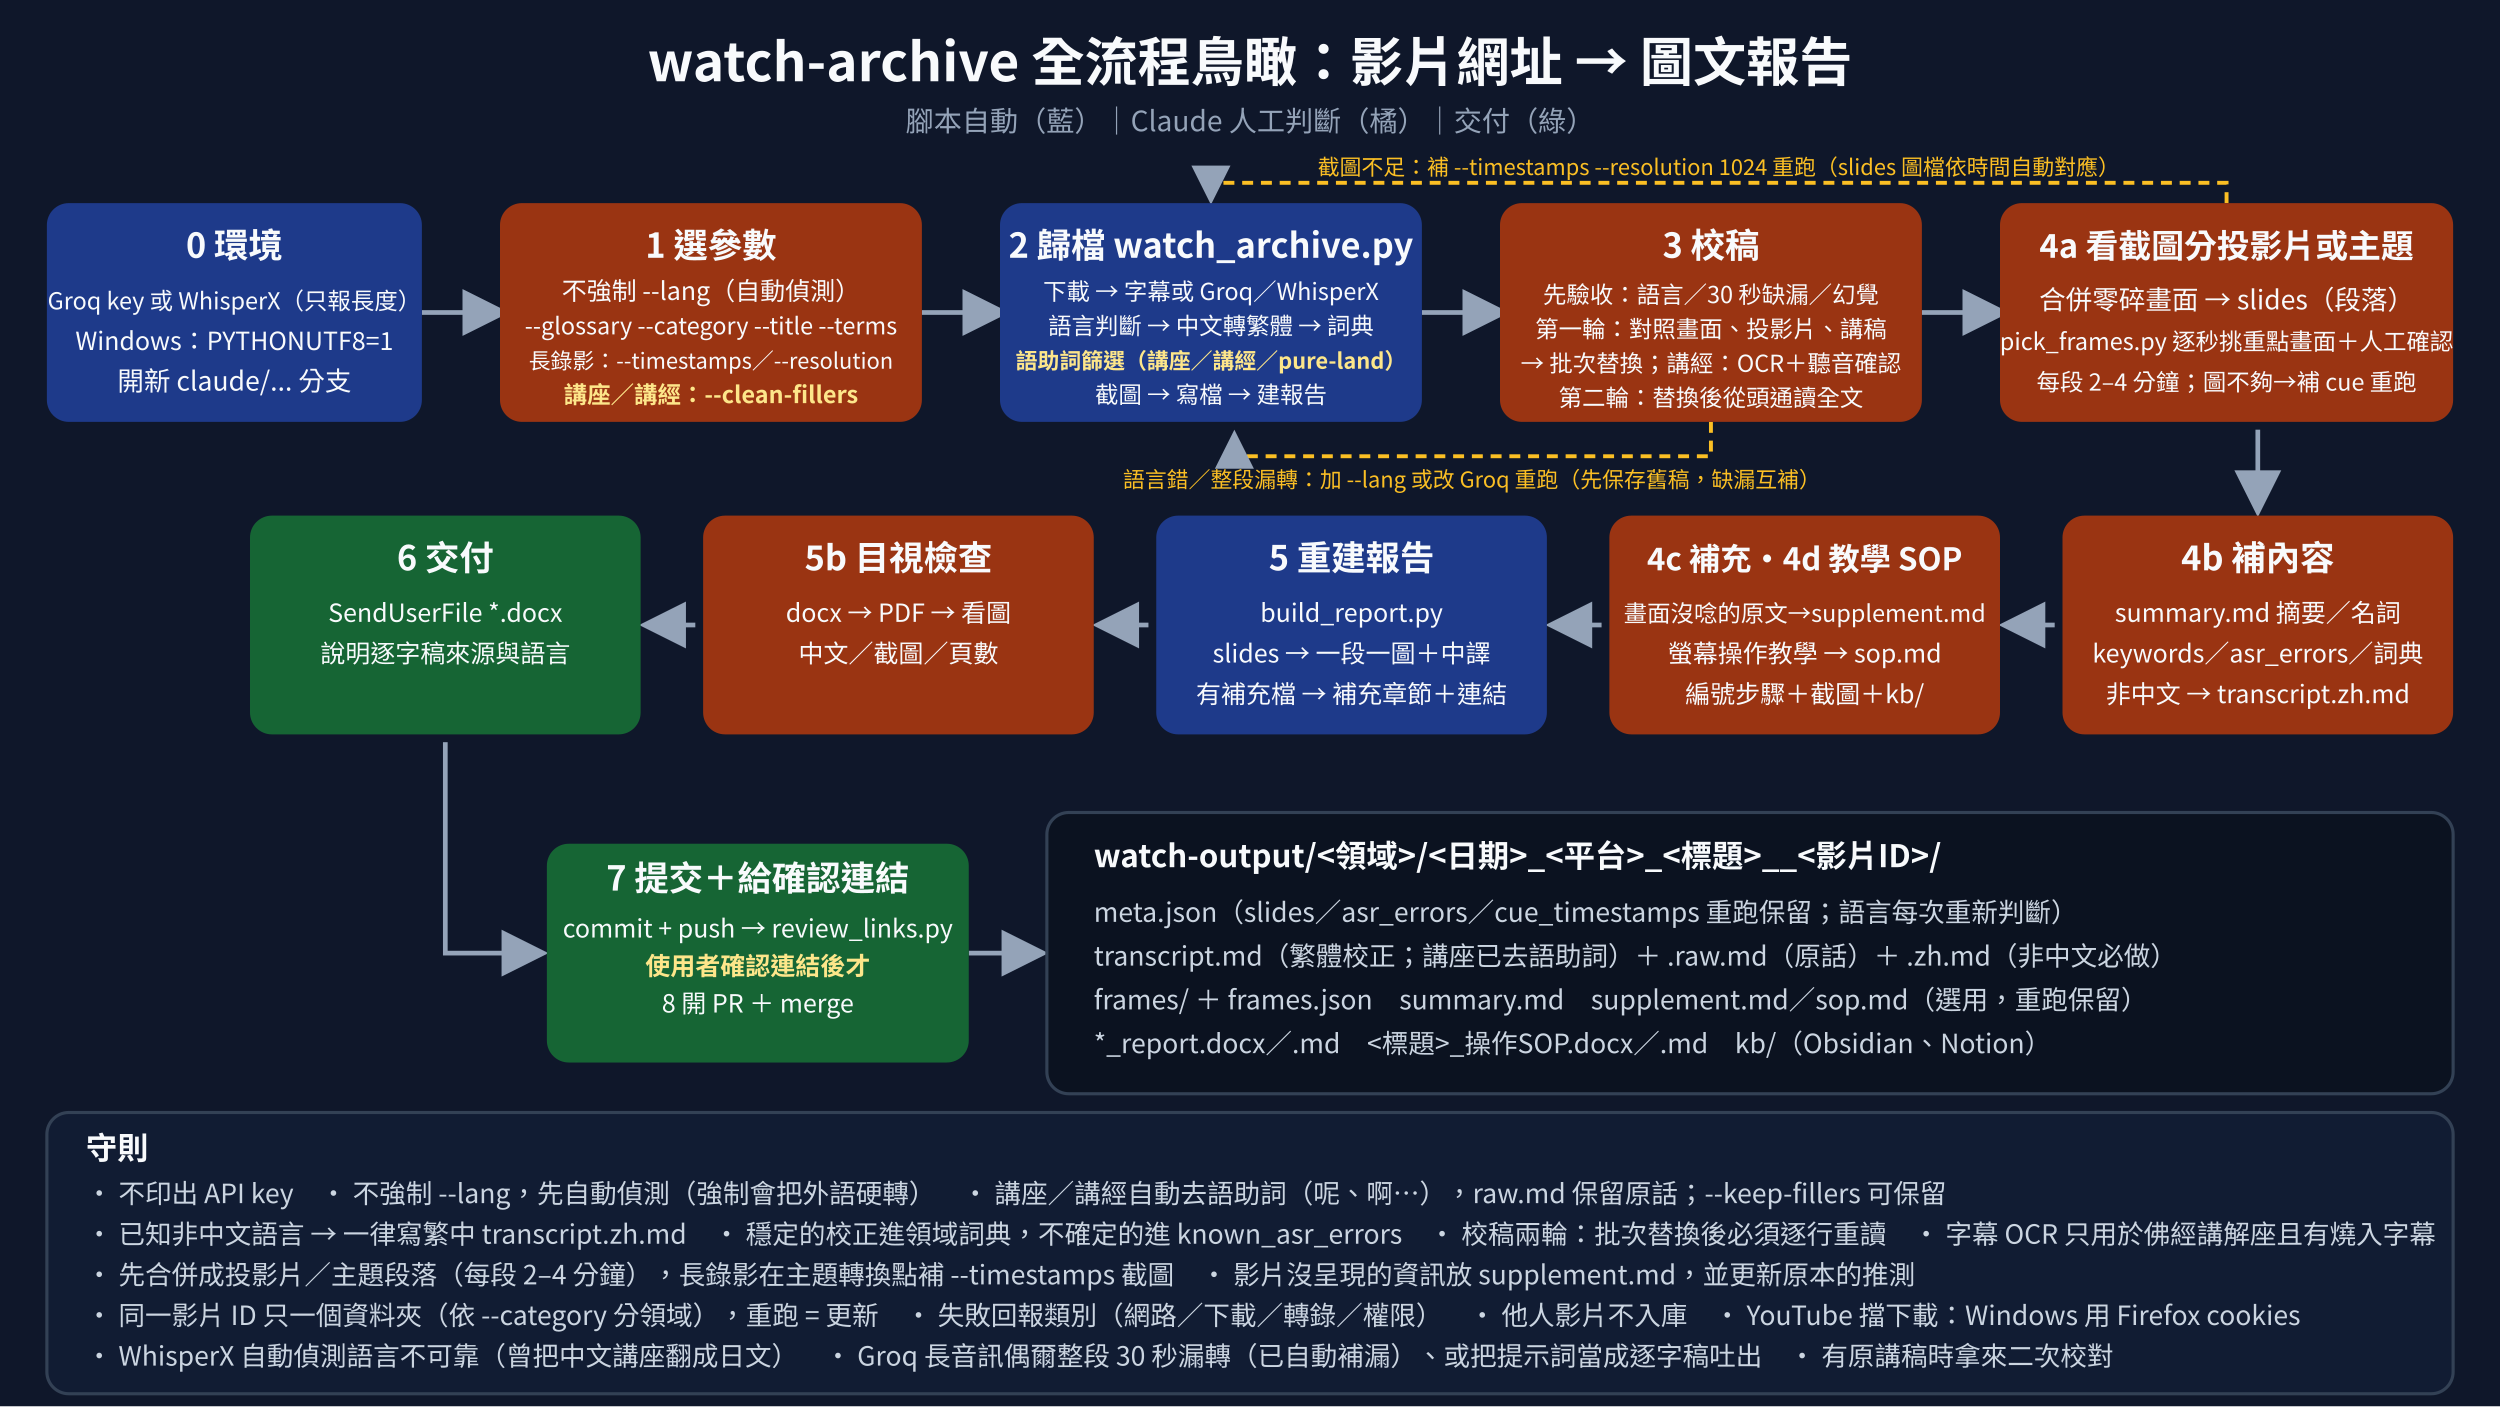
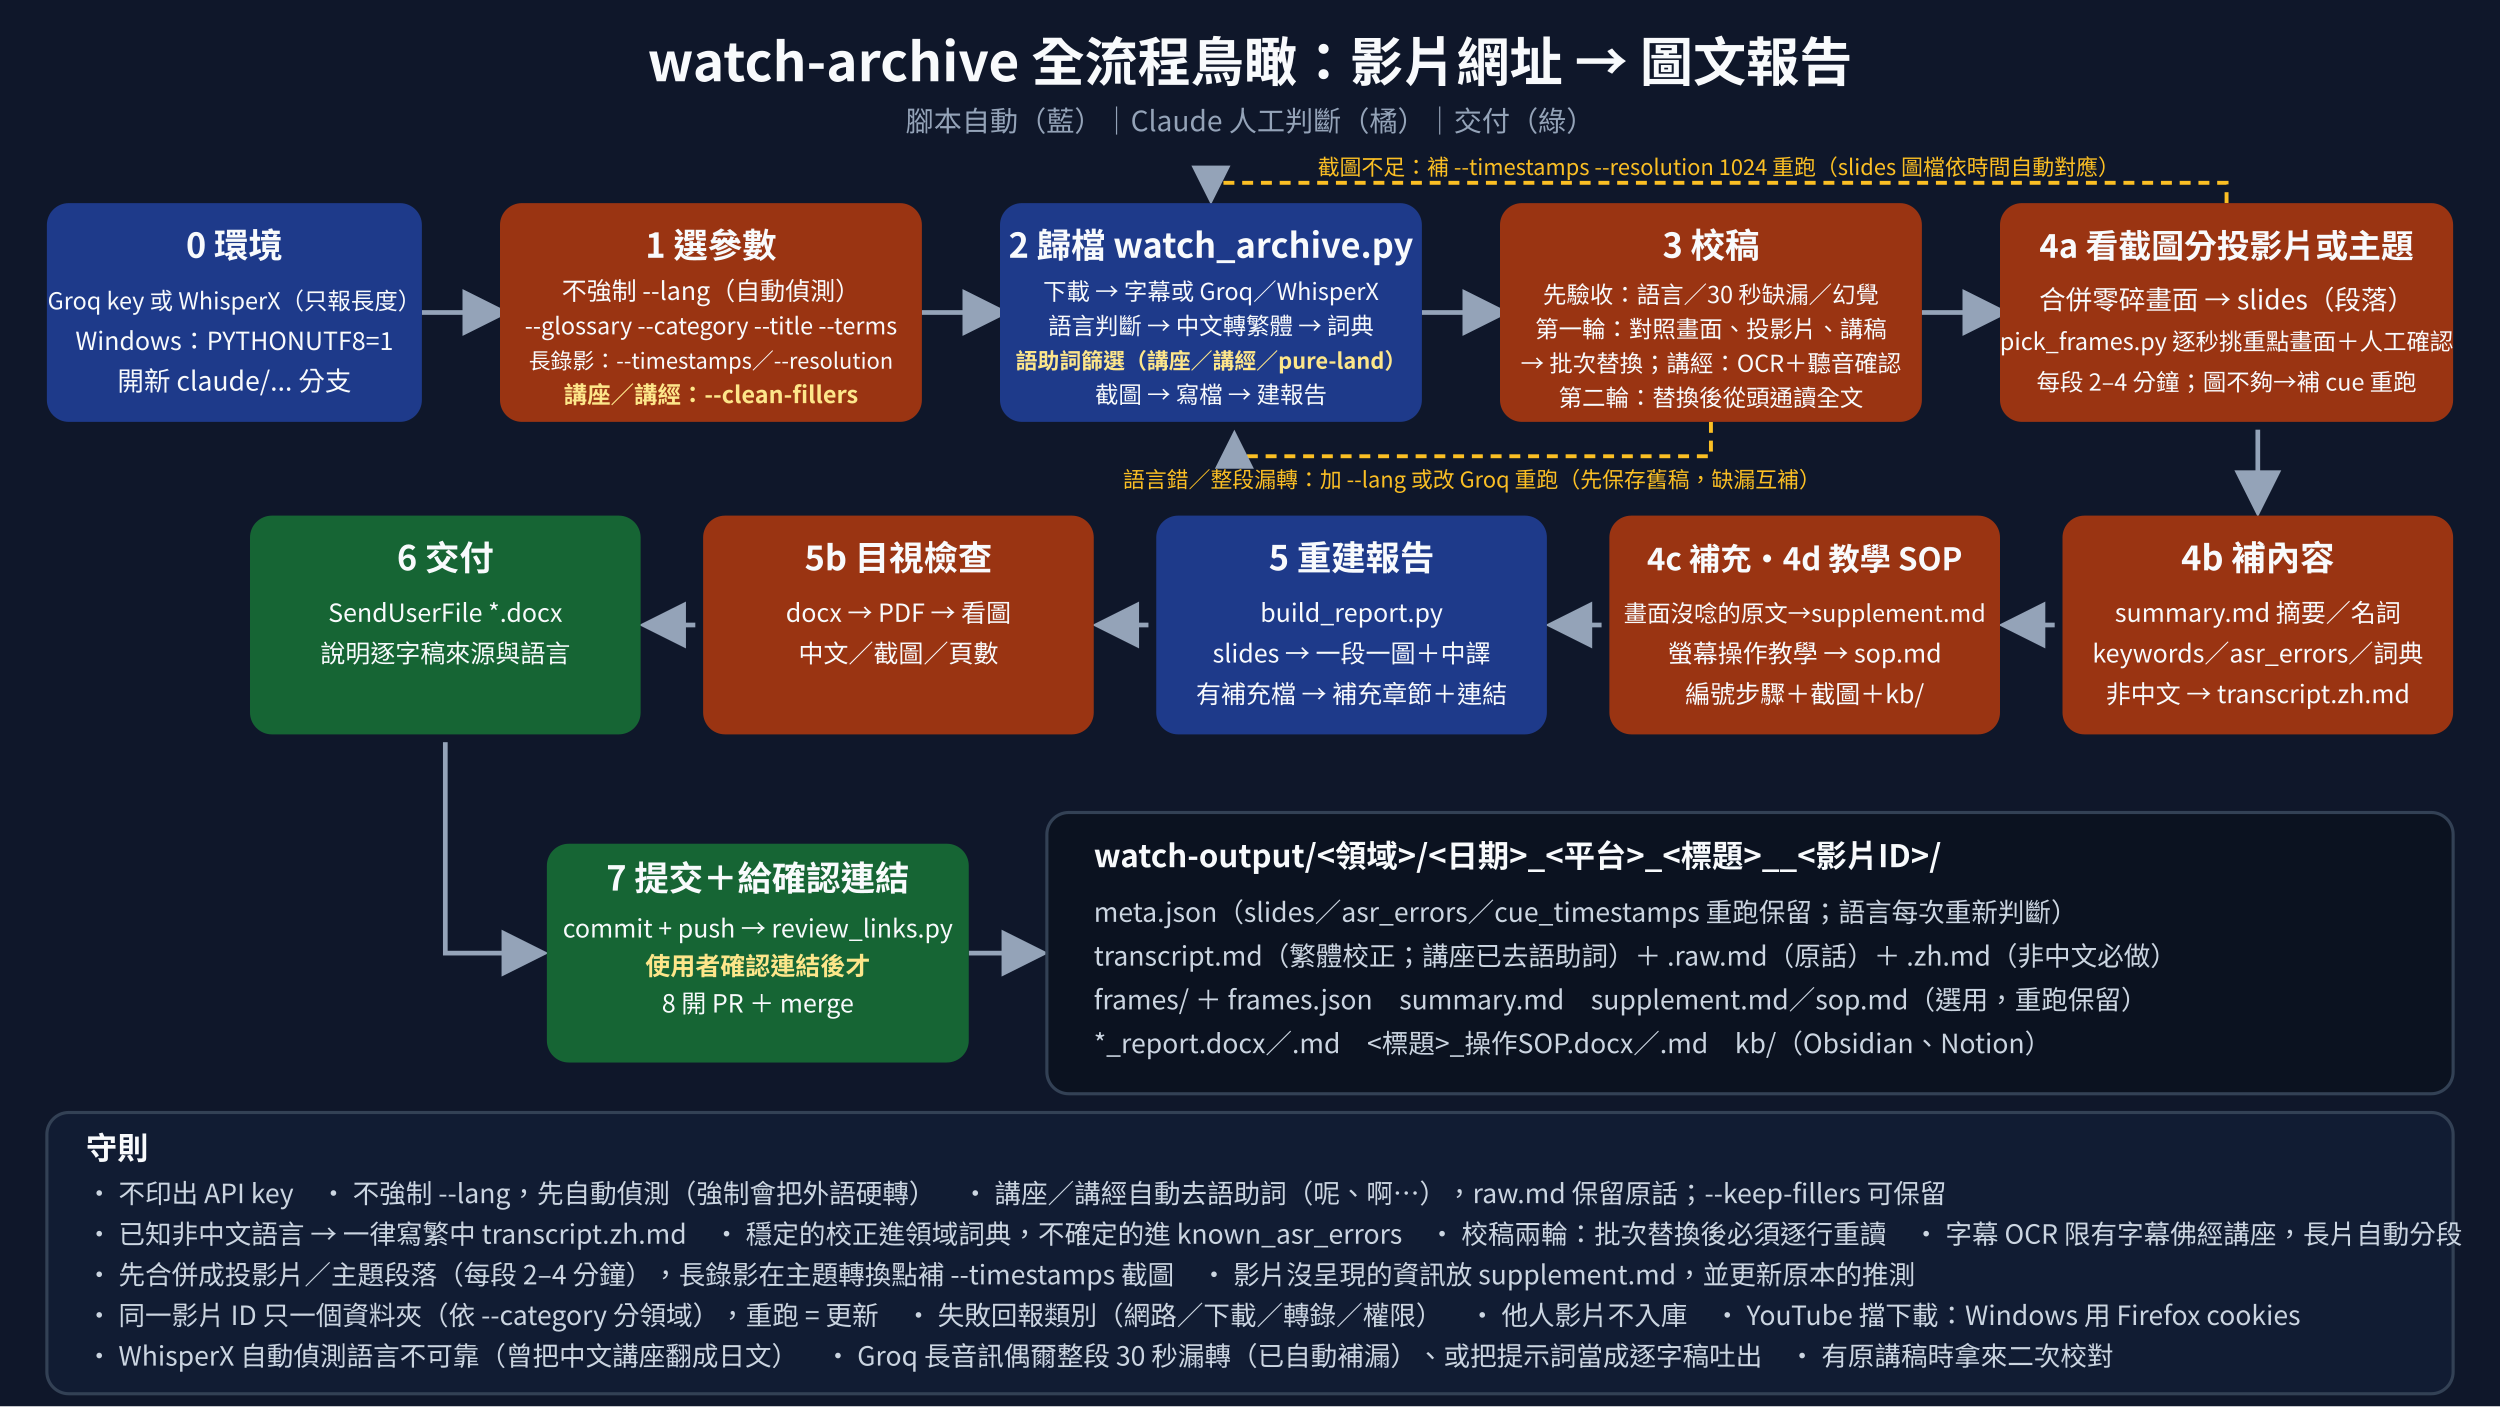
<svg xmlns="http://www.w3.org/2000/svg" viewBox="0 0 1600 900" width="1600" height="900" font-family="'WenQuanYi Zen Hei','Noto Sans CJK TC','Microsoft JhengHei',sans-serif">
  <rect width="1600" height="900" fill="#0f172a" />
  <text x="800" y="52" text-anchor="middle" font-size="34" font-weight="bold" fill="#f8fafc">watch-archive 全流程鳥瞰：影片網址 → 圖文報告</text>
  <text x="800" y="84" text-anchor="middle" font-size="18" fill="#94a3b8">腳本自動（藍）｜Claude 人工判斷（橘）｜交付（綠）</text>
  <defs>
    <marker id="a" markerWidth="10" markerHeight="10" refX="8" refY="5" orient="auto">
      <path d="M0,0 L10,5 L0,10 z" fill="#94a3b8" />
    </marker>
  </defs>
  <g stroke="#94a3b8" stroke-width="3" fill="none" marker-end="url(#a)">
    <path d="M270,200 H320" />
    <path d="M590,200 H640" />
    <path d="M910,200 H960" />
    <path d="M1230,200 H1280" />
    <path d="M1445,275 V325" />
    <path d="M1315,400 H1285" />
    <path d="M1025,400 H995" />
    <path d="M735,400 H705" />
    <path d="M445,400 H415" />
    <path d="M285,475 V610 H345" />
    <path d="M620,610 H665" />
  </g>
  <path d="M1425,130 V117 H775 V126" stroke="#fbbf24" stroke-width="2.5" stroke-dasharray="7 5" fill="none" marker-end="url(#a)" />
  <text x="1100" y="112" text-anchor="middle" font-size="14" fill="#fbbf24">截圖不足：補 --timestamps --resolution 1024 重跑（slides 圖檔依時間自動對應）</text>
  <path d="M1095,270 V292 H790 V280" stroke="#fbbf24" stroke-width="2.5" stroke-dasharray="7 5" fill="none" marker-end="url(#a)" />
  <text x="942" y="312" text-anchor="middle" font-size="14" fill="#fbbf24">語言錯／整段漏轉：加 --lang 或改 Groq 重跑（先保存舊稿，缺漏互補）</text>
  <g font-size="20" fill="#f8fafc">
    <rect x="30" y="130" width="240" height="140" rx="14" fill="#1e3a8a" />
    <text x="150" y="165" text-anchor="middle" font-weight="bold" font-size="22">0 環境</text>
    <text x="150" y="198" text-anchor="middle" font-size="15">Groq key 或 WhisperX（只報長度）</text>
    <text x="150" y="224" text-anchor="middle" font-size="16">Windows：PYTHONUTF8=1</text>
    <text x="150" y="250" text-anchor="middle" font-size="17">開新 claude/... 分支</text>
    <rect x="320" y="130" width="270" height="140" rx="14" fill="#9a3412" />
    <text x="455" y="165" text-anchor="middle" font-weight="bold" font-size="22">1 選參數</text>
    <text x="455" y="192" text-anchor="middle" font-size="16">不強制 --lang（自動偵測）</text>
    <text x="455" y="214" text-anchor="middle" font-size="15">--glossary --category --title --terms</text>
    <text x="455" y="236" text-anchor="middle" font-size="14">長錄影：--timestamps／--resolution</text>
    <text x="455" y="258" text-anchor="middle" font-size="15" fill="#fde68a" font-weight="bold">講座／講經：--clean-fillers</text>
    <rect x="640" y="130" width="270" height="140" rx="14" fill="#1e3a8a" />
    <text x="775" y="165" text-anchor="middle" font-weight="bold" font-size="22">2 歸檔 watch_archive.py</text>
    <text x="775" y="192" text-anchor="middle" font-size="15">下載 → 字幕或 Groq／WhisperX</text>
    <text x="775" y="214" text-anchor="middle" font-size="15">語言判斷 → 中文轉繁體 → 詞典</text>
    <text x="775" y="236" text-anchor="middle" font-size="14" fill="#fde68a" font-weight="bold">語助詞篩選（講座／講經／pure-land）</text>
    <text x="775" y="258" text-anchor="middle" font-size="15">截圖 → 寫檔 → 建報告</text>
    <rect x="960" y="130" width="270" height="140" rx="14" fill="#9a3412" />
    <text x="1095" y="165" text-anchor="middle" font-weight="bold" font-size="22">3 校稿</text>
    <text x="1095" y="194" text-anchor="middle" font-size="15">先驗收：語言／30 秒缺漏／幻覺</text>
    <text x="1095" y="216" text-anchor="middle" font-size="15">第一輪：對照畫面、投影片、講稿</text>
    <text x="1095" y="238" text-anchor="middle" font-size="15">→ 批次替換；講經：OCR＋聽音確認</text>
    <text x="1095" y="260" text-anchor="middle" font-size="15">第二輪：替換後從頭通讀全文</text>
    <rect x="1280" y="130" width="290" height="140" rx="14" fill="#9a3412" />
    <text x="1425" y="165" text-anchor="middle" font-weight="bold" font-size="21">4a 看截圖分投影片或主題</text>
    <text x="1425" y="198" text-anchor="middle" font-size="17">合併零碎畫面 → slides（段落）</text>
    <text x="1425" y="224" text-anchor="middle" font-size="15">pick_frames.py 逐秒挑重點畫面＋人工確認</text>
    <text x="1425" y="250" text-anchor="middle" font-size="15">每段 2–4 分鐘；圖不夠→補 cue 重跑</text>
    <rect x="1320" y="330" width="250" height="140" rx="14" fill="#9a3412" />
    <text x="1445" y="365" text-anchor="middle" font-weight="bold" font-size="22">4b 補內容</text>
    <text x="1445" y="398" text-anchor="middle" font-size="16">summary.md 摘要／名詞</text>
    <text x="1445" y="424" text-anchor="middle" font-size="16">keywords／asr_errors／詞典</text>
    <text x="1445" y="450" text-anchor="middle" font-size="16">非中文 → transcript.zh.md</text>
    <rect x="1030" y="330" width="250" height="140" rx="14" fill="#9a3412" />
    <text x="1155" y="365" text-anchor="middle" font-weight="bold" font-size="20">4c 補充・4d 教學 SOP</text>
    <text x="1155" y="398" text-anchor="middle" font-size="15">畫面沒唸的原文→supplement.md</text>
    <text x="1155" y="424" text-anchor="middle" font-size="16">螢幕操作教學 → sop.md</text>
    <text x="1155" y="450" text-anchor="middle" font-size="16">編號步驟＋截圖＋kb/</text>
    <rect x="740" y="330" width="250" height="140" rx="14" fill="#1e3a8a" />
    <text x="865" y="365" text-anchor="middle" font-weight="bold" font-size="22">5 重建報告</text>
    <text x="865" y="398" text-anchor="middle" font-size="16">build_report.py</text>
    <text x="865" y="424" text-anchor="middle" font-size="16">slides → 一段一圖＋中譯</text>
    <text x="865" y="450" text-anchor="middle" font-size="16">有補充檔 → 補充章節＋連結</text>
    <rect x="450" y="330" width="250" height="140" rx="14" fill="#9a3412" />
    <text x="575" y="365" text-anchor="middle" font-weight="bold" font-size="22">5b 目視檢查</text>
    <text x="575" y="398" text-anchor="middle" font-size="16">docx → PDF → 看圖</text>
    <text x="575" y="424" text-anchor="middle" font-size="16">中文／截圖／頁數</text>
    <rect x="160" y="330" width="250" height="140" rx="14" fill="#166534" />
    <text x="285" y="365" text-anchor="middle" font-weight="bold" font-size="22">6 交付</text>
    <text x="285" y="398" text-anchor="middle" font-size="16">SendUserFile *.docx</text>
    <text x="285" y="424" text-anchor="middle" font-size="16">說明逐字稿來源與語言</text>
    <rect x="350" y="540" width="270" height="140" rx="14" fill="#166534" />
    <text x="485" y="570" text-anchor="middle" font-weight="bold" font-size="22">7 提交＋給確認連結</text>
    <text x="485" y="600" text-anchor="middle" font-size="16">commit + push → review_links.py</text>
    <text x="485" y="624" text-anchor="middle" font-size="16" fill="#fde68a" font-weight="bold">使用者確認連結後才</text>
    <text x="485" y="648" text-anchor="middle" font-size="16">8 開 PR ＋ merge</text>
  </g>
  <rect x="670" y="520" width="900" height="180" rx="14" fill="#0b1220" stroke="#334155" stroke-width="2" />
  <text x="700" y="555" font-size="20" font-weight="bold" fill="#f8fafc">watch-output/&lt;領域&gt;/&lt;日期&gt;_&lt;平台&gt;_&lt;標題&gt;__&lt;影片ID&gt;/</text>
  <g font-size="17" fill="#cbd5e1">
    <text x="700" y="590">meta.json（slides／asr_errors／cue_timestamps 重跑保留；語言每次重新判斷）</text>
    <text x="700" y="618">transcript.md（繁體校正；講座已去語助詞）＋ .raw.md（原話）＋ .zh.md（非中文必做）</text>
    <text x="700" y="646">frames/ ＋ frames.json　summary.md　supplement.md／sop.md（選用，重跑保留）</text>
    <text x="700" y="674">*_report.docx／.md　&lt;標題&gt;_操作SOP.docx／.md　kb/（Obsidian、Notion）</text>
  </g>
  <rect x="30" y="712" width="1540" height="180" rx="14" fill="#111c33" stroke="#334155" stroke-width="2" />
  <text x="55" y="742" font-size="20" font-weight="bold" fill="#f8fafc">守則</text>
  <g font-size="17" fill="#cbd5e1">
    <text x="55" y="770">• 不印出 API key　• 不強制 --lang，先自動偵測（強制會把外語硬轉）　• 講座／講經自動去語助詞（呢、啊…），raw.md 保留原話；--keep-fillers 可保留</text>
-     <text x="55" y="796">• 已知非中文語言 → 一律寫繁中 transcript.zh.md　• 穩定的校正進領域詞典，不確定的進 known_asr_errors　• 校稿兩輪：批次替換後必須逐行重讀　• 字幕 OCR 只用於佛經講解座且有燒入字幕</text>
+     <text x="55" y="796">• 已知非中文語言 → 一律寫繁中 transcript.zh.md　• 穩定的校正進領域詞典，不確定的進 known_asr_errors　• 校稿兩輪：批次替換後必須逐行重讀　• 字幕 OCR 限有字幕佛經講座，長片自動分段</text>
    <text x="55" y="822">• 先合併成投影片／主題段落（每段 2–4 分鐘），長錄影在主題轉換點補 --timestamps 截圖　• 影片沒呈現的資訊放 supplement.md，並更新原本的推測</text>
    <text x="55" y="848">• 同一影片 ID 只一個資料夾（依 --category 分領域），重跑 = 更新　• 失敗回報類別（網路／下載／轉錄／權限）　• 他人影片不入庫　• YouTube 擋下載：Windows 用 Firefox cookies</text>
    <text x="55" y="874">• WhisperX 自動偵測語言不可靠（曾把中文講座翻成日文）　• Groq 長音訊偶爾整段 30 秒漏轉（已自動補漏）、或把提示詞當成逐字稿吐出　• 有原講稿時拿來二次校對</text>
  </g>
</svg>
